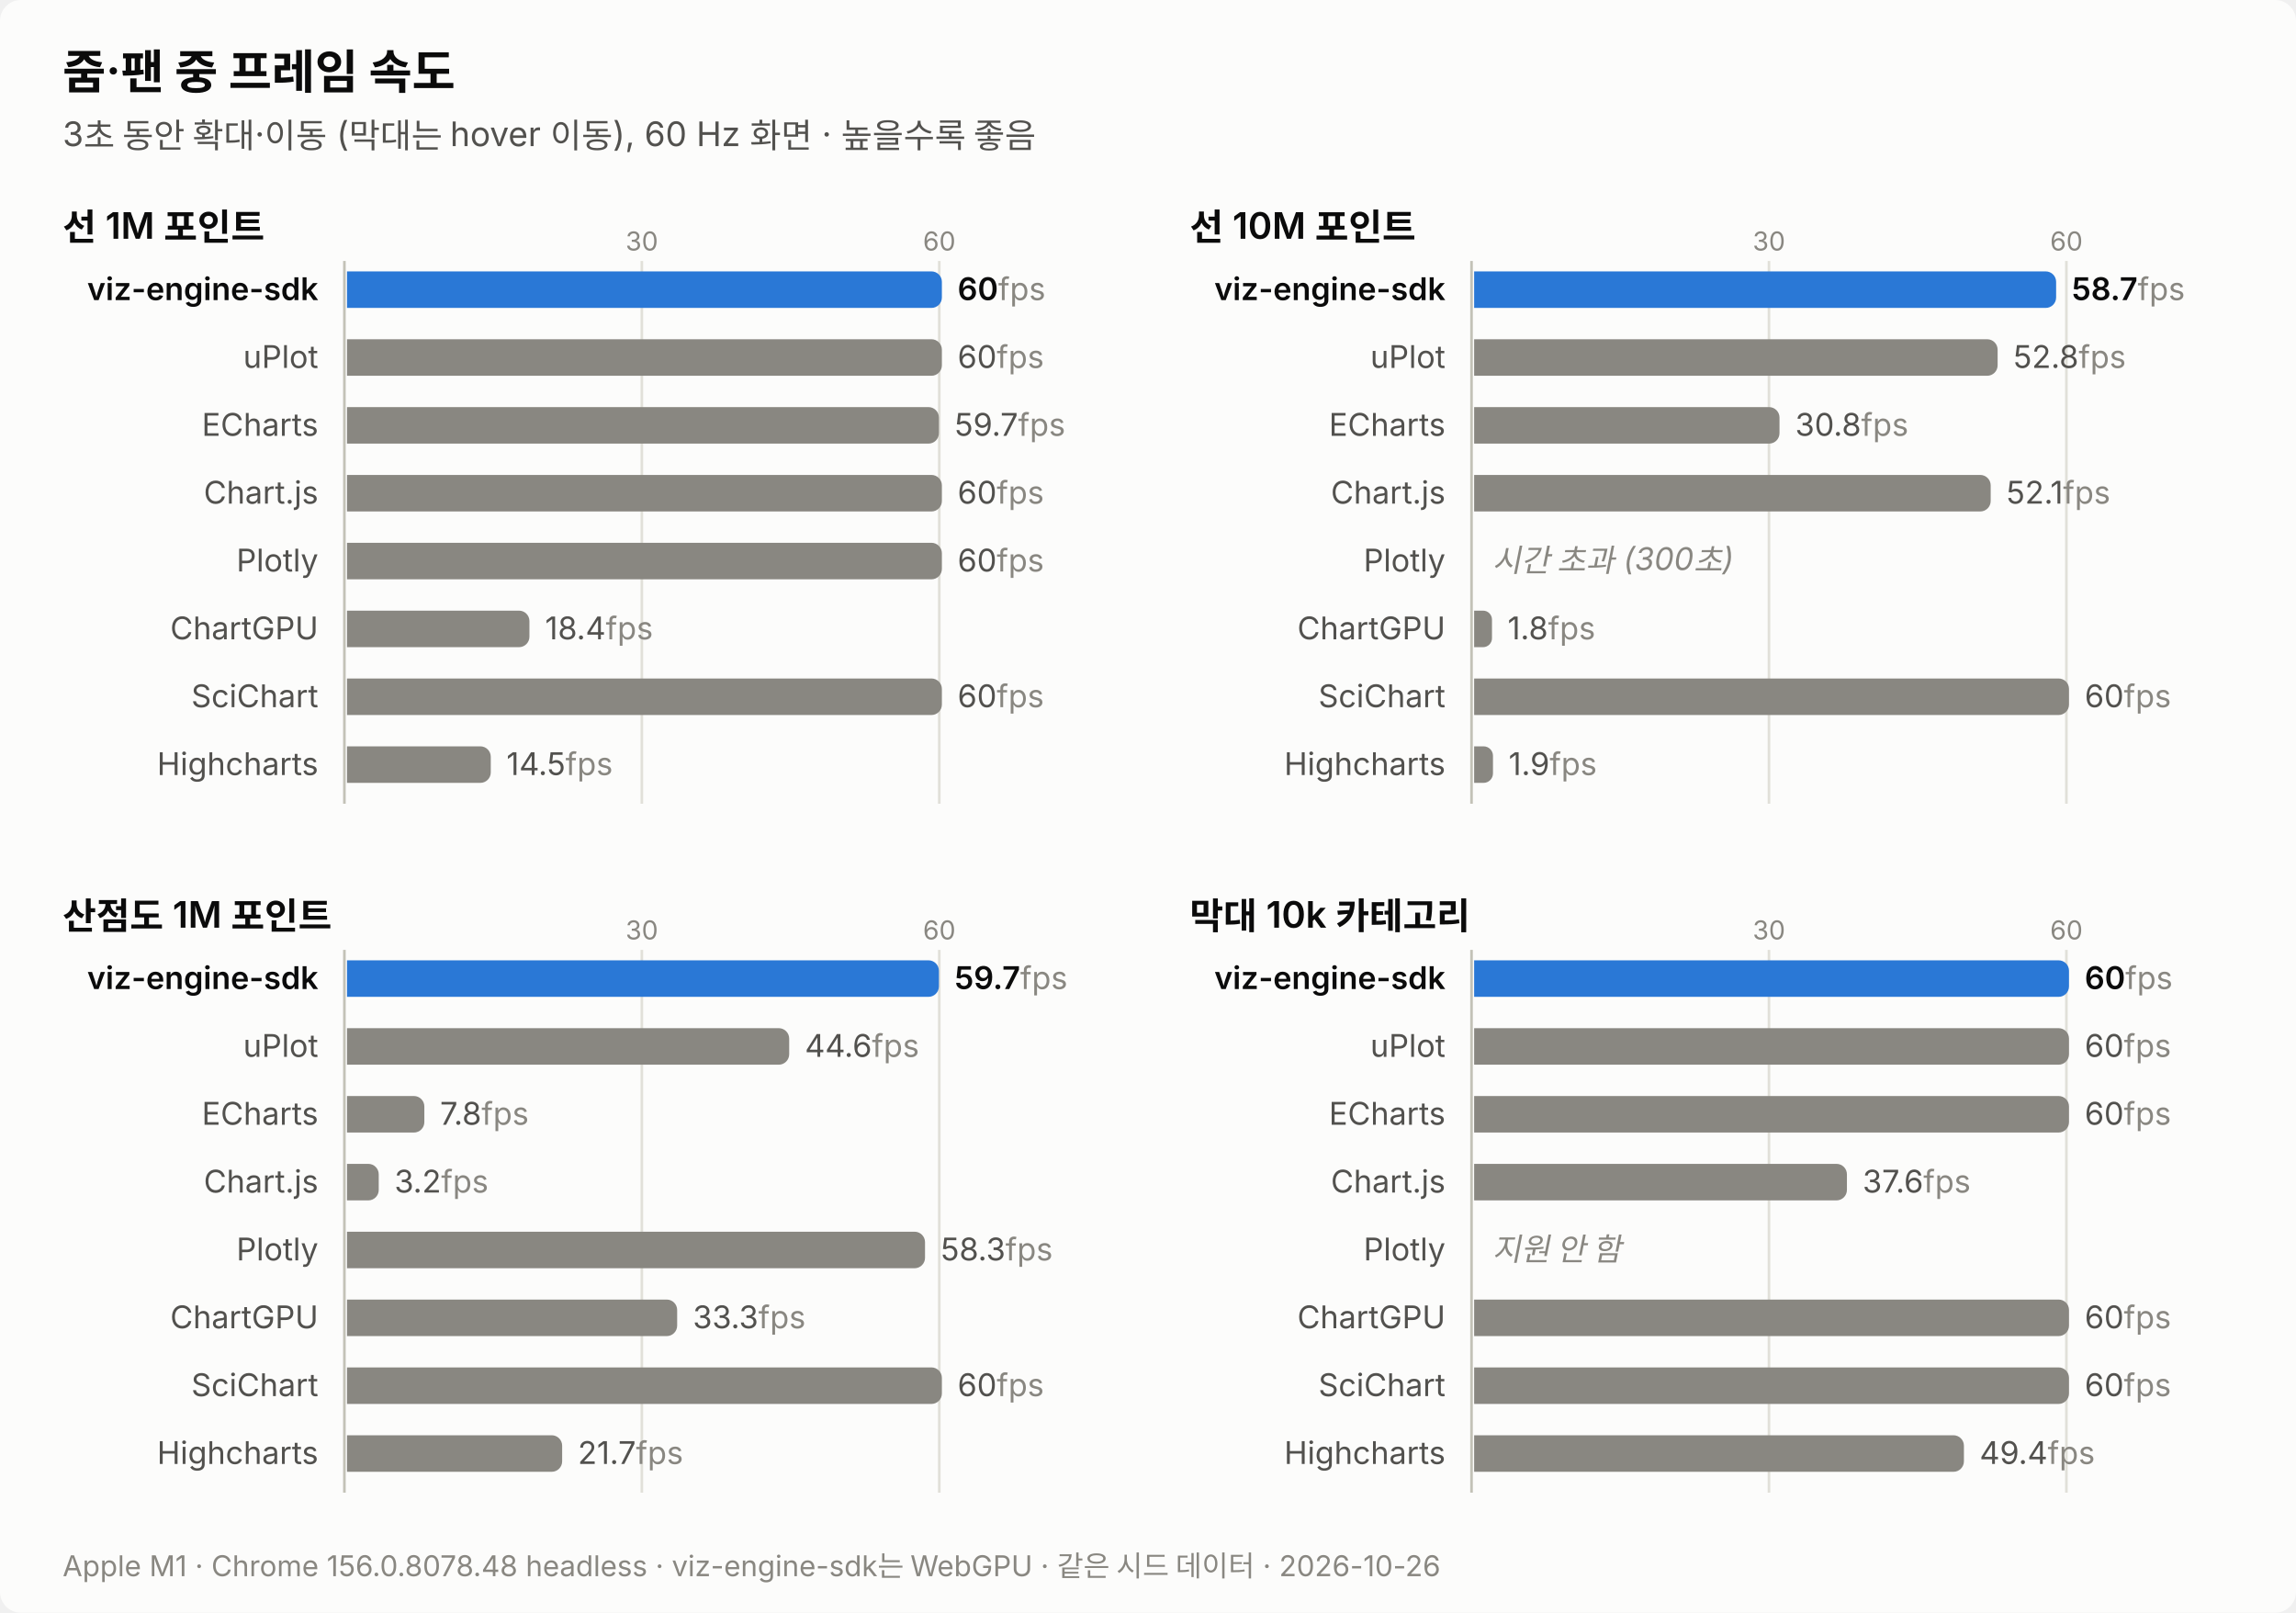
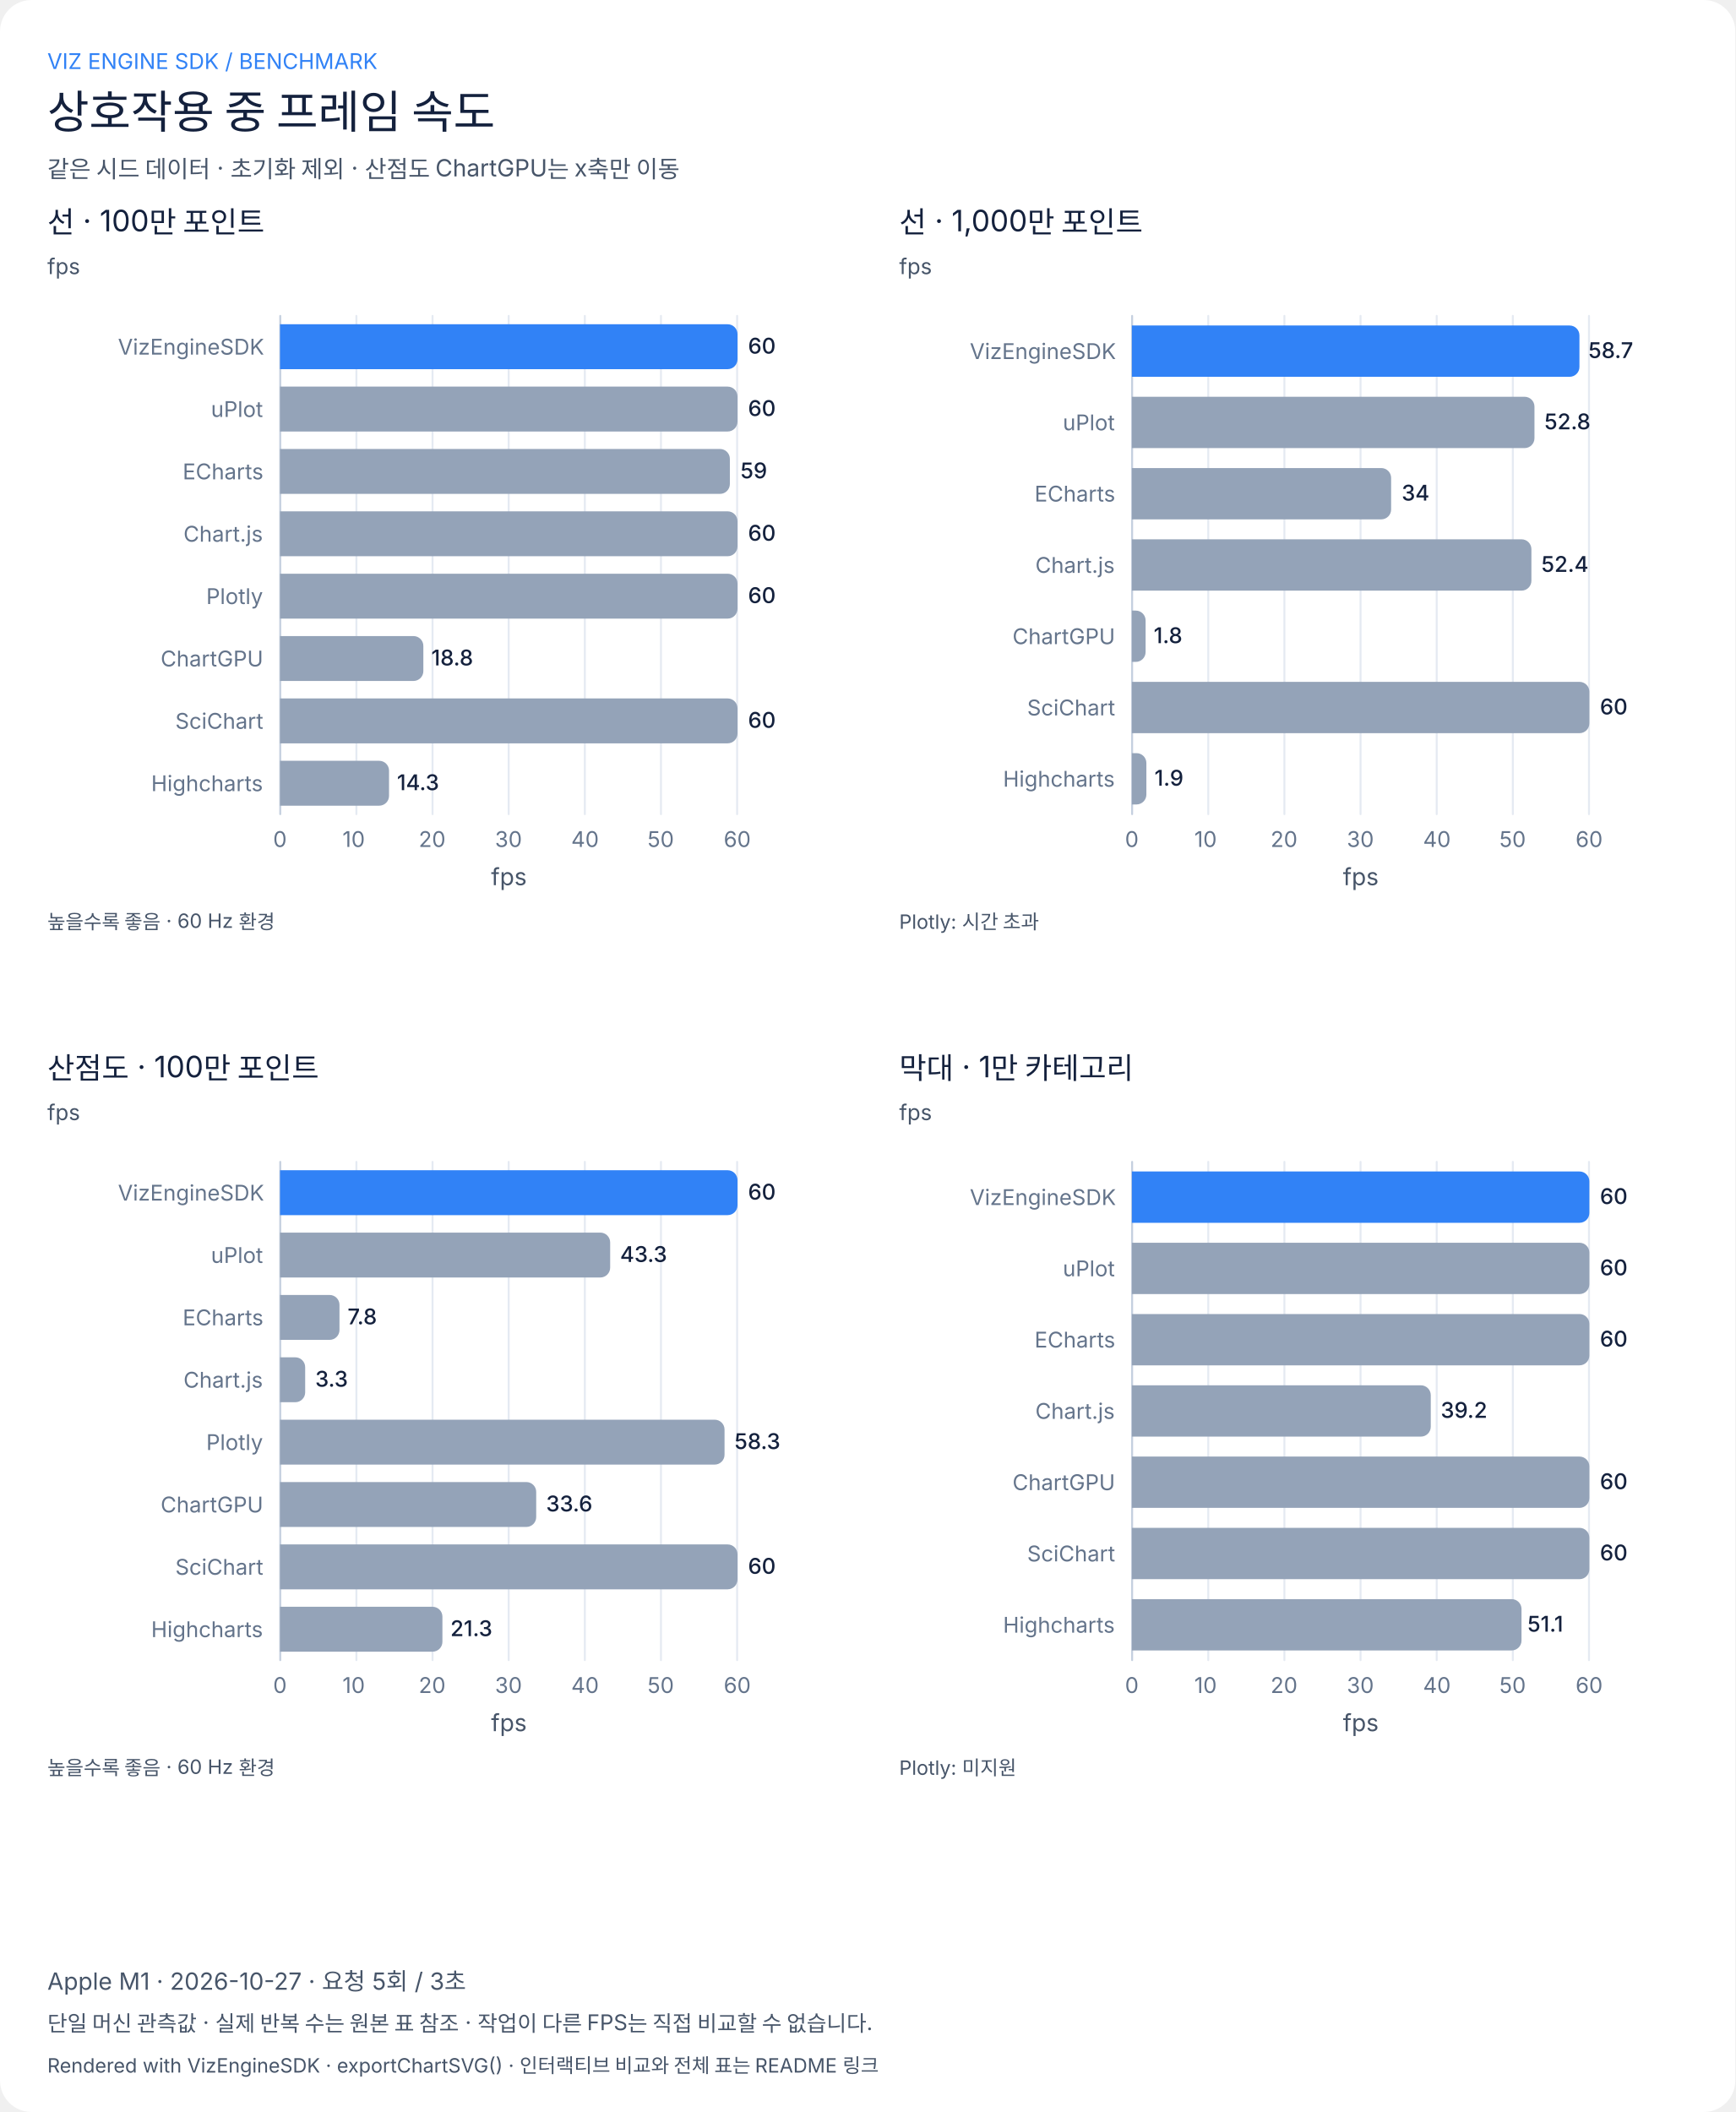
- <svg xmlns="http://www.w3.org/2000/svg" width="880" height="618" viewBox="0 0 880 618" font-family="system-ui, -apple-system, &quot;Segoe UI&quot;, &quot;Apple SD Gothic Neo&quot;, &quot;Malgun Gothic&quot;, sans-serif" role="img" aria-labelledby="t d">
-   <rect width="880" height="618" rx="8" fill="#fcfcfb" />
-   <text x="24" y="34" font-size="18" font-weight="600" fill="#0b0b0b">줌·팬 중 프레임 속도</text>
-   <text x="24" y="56" font-size="13" fill="#52514e">3초 동안 확대·이동 (막대는 hover 이동), 60 Hz 화면 · 높을수록 좋음</text>
-   <text x="24" y="92" font-size="14" font-weight="600" fill="#0b0b0b">선 1M 포인트</text>
-   <line x1="246" y1="100" x2="246" y2="308" stroke="#e1e0d9" stroke-width="1" />
-   <text x="246" y="96" font-size="10" text-anchor="middle" fill="#898781">30</text>
-   <line x1="360" y1="100" x2="360" y2="308" stroke="#e1e0d9" stroke-width="1" />
-   <text x="360" y="96" font-size="10" text-anchor="middle" fill="#898781">60</text>
-   <line x1="132" y1="100" x2="132" y2="308" stroke="#c3c2b7" stroke-width="1" />
-   <text x="122" y="115" font-size="12" text-anchor="end" fill="#0b0b0b" font-weight="600">viz-engine-sdk</text>
-   <path d="M133 104h224a4 4 0 0 1 4 4v6a4 4 0 0 1 -4 4h-224z" fill="#2a78d6" />
-   <text x="367" y="115" font-size="12" fill="#0b0b0b" font-weight="600" style="font-variant-numeric: tabular-nums">60<tspan fill="#898781" font-weight="400"> fps</tspan>
-   </text>
-   <text x="122" y="141" font-size="12" text-anchor="end" fill="#52514e">uPlot</text>
-   <path d="M133 130h224a4 4 0 0 1 4 4v6a4 4 0 0 1 -4 4h-224z" fill="#898781" />
-   <text x="367" y="141" font-size="12" fill="#52514e" style="font-variant-numeric: tabular-nums">60<tspan fill="#898781" font-weight="400"> fps</tspan>
-   </text>
-   <text x="122" y="167" font-size="12" text-anchor="end" fill="#52514e">ECharts</text>
-   <path d="M133 156h222.86a4 4 0 0 1 4 4v6a4 4 0 0 1 -4 4h-222.86z" fill="#898781" />
-   <text x="365.86" y="167" font-size="12" fill="#52514e" style="font-variant-numeric: tabular-nums">59.7<tspan fill="#898781" font-weight="400"> fps</tspan>
-   </text>
-   <text x="122" y="193" font-size="12" text-anchor="end" fill="#52514e">Chart.js</text>
-   <path d="M133 182h224a4 4 0 0 1 4 4v6a4 4 0 0 1 -4 4h-224z" fill="#898781" />
-   <text x="367" y="193" font-size="12" fill="#52514e" style="font-variant-numeric: tabular-nums">60<tspan fill="#898781" font-weight="400"> fps</tspan>
-   </text>
-   <text x="122" y="219" font-size="12" text-anchor="end" fill="#52514e">Plotly</text>
-   <path d="M133 208h224a4 4 0 0 1 4 4v6a4 4 0 0 1 -4 4h-224z" fill="#898781" />
-   <text x="367" y="219" font-size="12" fill="#52514e" style="font-variant-numeric: tabular-nums">60<tspan fill="#898781" font-weight="400"> fps</tspan>
-   </text>
-   <text x="122" y="245" font-size="12" text-anchor="end" fill="#52514e">ChartGPU</text>
-   <path d="M133 234h65.92a4 4 0 0 1 4 4v6a4 4 0 0 1 -4 4h-65.92z" fill="#898781" />
-   <text x="208.92" y="245" font-size="12" fill="#52514e" style="font-variant-numeric: tabular-nums">18.4<tspan fill="#898781" font-weight="400"> fps</tspan>
-   </text>
-   <text x="122" y="271" font-size="12" text-anchor="end" fill="#52514e">SciChart</text>
-   <path d="M133 260h224a4 4 0 0 1 4 4v6a4 4 0 0 1 -4 4h-224z" fill="#898781" />
-   <text x="367" y="271" font-size="12" fill="#52514e" style="font-variant-numeric: tabular-nums">60<tspan fill="#898781" font-weight="400"> fps</tspan>
-   </text>
-   <text x="122" y="297" font-size="12" text-anchor="end" fill="#52514e">Highcharts</text>
-   <path d="M133 286h51.1a4 4 0 0 1 4 4v6a4 4 0 0 1 -4 4h-51.1z" fill="#898781" />
-   <text x="194.1" y="297" font-size="12" fill="#52514e" style="font-variant-numeric: tabular-nums">14.5<tspan fill="#898781" font-weight="400"> fps</tspan>
-   </text>
-   <text x="456" y="92" font-size="14" font-weight="600" fill="#0b0b0b">선 10M 포인트</text>
-   <line x1="678" y1="100" x2="678" y2="308" stroke="#e1e0d9" stroke-width="1" />
-   <text x="678" y="96" font-size="10" text-anchor="middle" fill="#898781">30</text>
-   <line x1="792" y1="100" x2="792" y2="308" stroke="#e1e0d9" stroke-width="1" />
-   <text x="792" y="96" font-size="10" text-anchor="middle" fill="#898781">60</text>
-   <line x1="564" y1="100" x2="564" y2="308" stroke="#c3c2b7" stroke-width="1" />
-   <text x="554" y="115" font-size="12" text-anchor="end" fill="#0b0b0b" font-weight="600">viz-engine-sdk</text>
-   <path d="M565 104h219.06a4 4 0 0 1 4 4v6a4 4 0 0 1 -4 4h-219.06z" fill="#2a78d6" />
-   <text x="794.06" y="115" font-size="12" fill="#0b0b0b" font-weight="600" style="font-variant-numeric: tabular-nums">58.7<tspan fill="#898781" font-weight="400"> fps</tspan>
-   </text>
-   <text x="554" y="141" font-size="12" text-anchor="end" fill="#52514e">uPlot</text>
-   <path d="M565 130h196.64a4 4 0 0 1 4 4v6a4 4 0 0 1 -4 4h-196.64z" fill="#898781" />
-   <text x="771.64" y="141" font-size="12" fill="#52514e" style="font-variant-numeric: tabular-nums">52.8<tspan fill="#898781" font-weight="400"> fps</tspan>
-   </text>
-   <text x="554" y="167" font-size="12" text-anchor="end" fill="#52514e">ECharts</text>
-   <path d="M565 156h113.04a4 4 0 0 1 4 4v6a4 4 0 0 1 -4 4h-113.04z" fill="#898781" />
-   <text x="688.04" y="167" font-size="12" fill="#52514e" style="font-variant-numeric: tabular-nums">30.8<tspan fill="#898781" font-weight="400"> fps</tspan>
-   </text>
-   <text x="554" y="193" font-size="12" text-anchor="end" fill="#52514e">Chart.js</text>
-   <path d="M565 182h193.98a4 4 0 0 1 4 4v6a4 4 0 0 1 -4 4h-193.98z" fill="#898781" />
-   <text x="768.98" y="193" font-size="12" fill="#52514e" style="font-variant-numeric: tabular-nums">52.1<tspan fill="#898781" font-weight="400"> fps</tspan>
-   </text>
-   <text x="554" y="219" font-size="12" text-anchor="end" fill="#52514e">Plotly</text>
-   <text x="572" y="219" font-size="12" font-style="italic" fill="#898781">시간 초과 (300초)</text>
-   <text x="554" y="245" font-size="12" text-anchor="end" fill="#52514e">ChartGPU</text>
-   <path d="M565 234h3.42a3.42 3.42 0 0 1 3.42 3.42v7.16a3.42 3.42 0 0 1 -3.42 3.42h-3.42z" fill="#898781" />
-   <text x="577.84" y="245" font-size="12" fill="#52514e" style="font-variant-numeric: tabular-nums">1.8<tspan fill="#898781" font-weight="400"> fps</tspan>
-   </text>
-   <text x="554" y="271" font-size="12" text-anchor="end" fill="#52514e">SciChart</text>
-   <path d="M565 260h224a4 4 0 0 1 4 4v6a4 4 0 0 1 -4 4h-224z" fill="#898781" />
-   <text x="799" y="271" font-size="12" fill="#52514e" style="font-variant-numeric: tabular-nums">60<tspan fill="#898781" font-weight="400"> fps</tspan>
-   </text>
-   <text x="554" y="297" font-size="12" text-anchor="end" fill="#52514e">Highcharts</text>
-   <path d="M565 286h3.61a3.61 3.61 0 0 1 3.61 3.61v6.78a3.61 3.61 0 0 1 -3.61 3.61h-3.61z" fill="#898781" />
-   <text x="578.22" y="297" font-size="12" fill="#52514e" style="font-variant-numeric: tabular-nums">1.9<tspan fill="#898781" font-weight="400"> fps</tspan>
-   </text>
-   <text x="24" y="356" font-size="14" font-weight="600" fill="#0b0b0b">산점도 1M 포인트</text>
-   <line x1="246" y1="364" x2="246" y2="572" stroke="#e1e0d9" stroke-width="1" />
-   <text x="246" y="360" font-size="10" text-anchor="middle" fill="#898781">30</text>
-   <line x1="360" y1="364" x2="360" y2="572" stroke="#e1e0d9" stroke-width="1" />
-   <text x="360" y="360" font-size="10" text-anchor="middle" fill="#898781">60</text>
-   <line x1="132" y1="364" x2="132" y2="572" stroke="#c3c2b7" stroke-width="1" />
-   <text x="122" y="379" font-size="12" text-anchor="end" fill="#0b0b0b" font-weight="600">viz-engine-sdk</text>
-   <path d="M133 368h222.86a4 4 0 0 1 4 4v6a4 4 0 0 1 -4 4h-222.86z" fill="#2a78d6" />
-   <text x="365.86" y="379" font-size="12" fill="#0b0b0b" font-weight="600" style="font-variant-numeric: tabular-nums">59.7<tspan fill="#898781" font-weight="400"> fps</tspan>
-   </text>
-   <text x="122" y="405" font-size="12" text-anchor="end" fill="#52514e">uPlot</text>
-   <path d="M133 394h165.48a4 4 0 0 1 4 4v6a4 4 0 0 1 -4 4h-165.48z" fill="#898781" />
-   <text x="308.48" y="405" font-size="12" fill="#52514e" style="font-variant-numeric: tabular-nums">44.6<tspan fill="#898781" font-weight="400"> fps</tspan>
-   </text>
-   <text x="122" y="431" font-size="12" text-anchor="end" fill="#52514e">ECharts</text>
-   <path d="M133 420h25.64a4 4 0 0 1 4 4v6a4 4 0 0 1 -4 4h-25.64z" fill="#898781" />
-   <text x="168.64" y="431" font-size="12" fill="#52514e" style="font-variant-numeric: tabular-nums">7.8<tspan fill="#898781" font-weight="400"> fps</tspan>
-   </text>
-   <text x="122" y="457" font-size="12" text-anchor="end" fill="#52514e">Chart.js</text>
-   <path d="M133 446h8.16a4 4 0 0 1 4 4v6a4 4 0 0 1 -4 4h-8.16z" fill="#898781" />
-   <text x="151.16" y="457" font-size="12" fill="#52514e" style="font-variant-numeric: tabular-nums">3.2<tspan fill="#898781" font-weight="400"> fps</tspan>
-   </text>
-   <text x="122" y="483" font-size="12" text-anchor="end" fill="#52514e">Plotly</text>
-   <path d="M133 472h217.54a4 4 0 0 1 4 4v6a4 4 0 0 1 -4 4h-217.54z" fill="#898781" />
-   <text x="360.54" y="483" font-size="12" fill="#52514e" style="font-variant-numeric: tabular-nums">58.3<tspan fill="#898781" font-weight="400"> fps</tspan>
-   </text>
-   <text x="122" y="509" font-size="12" text-anchor="end" fill="#52514e">ChartGPU</text>
-   <path d="M133 498h122.54a4 4 0 0 1 4 4v6a4 4 0 0 1 -4 4h-122.54z" fill="#898781" />
-   <text x="265.54" y="509" font-size="12" fill="#52514e" style="font-variant-numeric: tabular-nums">33.3<tspan fill="#898781" font-weight="400"> fps</tspan>
-   </text>
-   <text x="122" y="535" font-size="12" text-anchor="end" fill="#52514e">SciChart</text>
-   <path d="M133 524h224a4 4 0 0 1 4 4v6a4 4 0 0 1 -4 4h-224z" fill="#898781" />
-   <text x="367" y="535" font-size="12" fill="#52514e" style="font-variant-numeric: tabular-nums">60<tspan fill="#898781" font-weight="400"> fps</tspan>
-   </text>
-   <text x="122" y="561" font-size="12" text-anchor="end" fill="#52514e">Highcharts</text>
-   <path d="M133 550h78.46a4 4 0 0 1 4 4v6a4 4 0 0 1 -4 4h-78.46z" fill="#898781" />
-   <text x="221.46" y="561" font-size="12" fill="#52514e" style="font-variant-numeric: tabular-nums">21.7<tspan fill="#898781" font-weight="400"> fps</tspan>
-   </text>
-   <text x="456" y="356" font-size="14" font-weight="600" fill="#0b0b0b">막대 10k 카테고리</text>
-   <line x1="678" y1="364" x2="678" y2="572" stroke="#e1e0d9" stroke-width="1" />
-   <text x="678" y="360" font-size="10" text-anchor="middle" fill="#898781">30</text>
-   <line x1="792" y1="364" x2="792" y2="572" stroke="#e1e0d9" stroke-width="1" />
-   <text x="792" y="360" font-size="10" text-anchor="middle" fill="#898781">60</text>
-   <line x1="564" y1="364" x2="564" y2="572" stroke="#c3c2b7" stroke-width="1" />
-   <text x="554" y="379" font-size="12" text-anchor="end" fill="#0b0b0b" font-weight="600">viz-engine-sdk</text>
-   <path d="M565 368h224a4 4 0 0 1 4 4v6a4 4 0 0 1 -4 4h-224z" fill="#2a78d6" />
-   <text x="799" y="379" font-size="12" fill="#0b0b0b" font-weight="600" style="font-variant-numeric: tabular-nums">60<tspan fill="#898781" font-weight="400"> fps</tspan>
-   </text>
-   <text x="554" y="405" font-size="12" text-anchor="end" fill="#52514e">uPlot</text>
-   <path d="M565 394h224a4 4 0 0 1 4 4v6a4 4 0 0 1 -4 4h-224z" fill="#898781" />
-   <text x="799" y="405" font-size="12" fill="#52514e" style="font-variant-numeric: tabular-nums">60<tspan fill="#898781" font-weight="400"> fps</tspan>
-   </text>
-   <text x="554" y="431" font-size="12" text-anchor="end" fill="#52514e">ECharts</text>
-   <path d="M565 420h224a4 4 0 0 1 4 4v6a4 4 0 0 1 -4 4h-224z" fill="#898781" />
-   <text x="799" y="431" font-size="12" fill="#52514e" style="font-variant-numeric: tabular-nums">60<tspan fill="#898781" font-weight="400"> fps</tspan>
-   </text>
-   <text x="554" y="457" font-size="12" text-anchor="end" fill="#52514e">Chart.js</text>
-   <path d="M565 446h138.88a4 4 0 0 1 4 4v6a4 4 0 0 1 -4 4h-138.88z" fill="#898781" />
-   <text x="713.88" y="457" font-size="12" fill="#52514e" style="font-variant-numeric: tabular-nums">37.6<tspan fill="#898781" font-weight="400"> fps</tspan>
-   </text>
-   <text x="554" y="483" font-size="12" text-anchor="end" fill="#52514e">Plotly</text>
-   <text x="572" y="483" font-size="12" font-style="italic" fill="#898781">지원 안 함</text>
-   <text x="554" y="509" font-size="12" text-anchor="end" fill="#52514e">ChartGPU</text>
-   <path d="M565 498h224a4 4 0 0 1 4 4v6a4 4 0 0 1 -4 4h-224z" fill="#898781" />
-   <text x="799" y="509" font-size="12" fill="#52514e" style="font-variant-numeric: tabular-nums">60<tspan fill="#898781" font-weight="400"> fps</tspan>
-   </text>
-   <text x="554" y="535" font-size="12" text-anchor="end" fill="#52514e">SciChart</text>
-   <path d="M565 524h224a4 4 0 0 1 4 4v6a4 4 0 0 1 -4 4h-224z" fill="#898781" />
-   <text x="799" y="535" font-size="12" fill="#52514e" style="font-variant-numeric: tabular-nums">60<tspan fill="#898781" font-weight="400"> fps</tspan>
-   </text>
-   <text x="554" y="561" font-size="12" text-anchor="end" fill="#52514e">Highcharts</text>
-   <path d="M565 550h183.72a4 4 0 0 1 4 4v6a4 4 0 0 1 -4 4h-183.72z" fill="#898781" />
-   <text x="758.72" y="561" font-size="12" fill="#52514e" style="font-variant-numeric: tabular-nums">49.4<tspan fill="#898781" font-weight="400"> fps</tspan>
-   </text>
-   <text x="24" y="604" font-size="11" fill="#898781">Apple M1 · Chrome 156.0.8078.48 headless · viz-engine-sdk는 WebGPU · 같은 시드 데이터 · 2026-10-26</text>
+ <svg xmlns="http://www.w3.org/2000/svg" width="880" height="1071" viewBox="0 0 880 1071" role="img" aria-labelledby="report-title report-desc">
+   <rect width="100%" height="100%" rx="16" fill="#ffffff" />
+   <text x="24" y="35" font-family="system-ui, -apple-system, sans-serif" font-size="11" fill="#3182f6">VIZ ENGINE SDK / BENCHMARK</text>
+   <text x="24" y="65" font-family="system-ui, -apple-system, sans-serif" font-size="23" fill="#14213d">상호작용 중 프레임 속도</text>
+   <text x="24" y="90" font-family="system-ui, -apple-system, sans-serif" font-size="12" fill="#475569">같은 시드 데이터 · 초기화 제외 · 산점도 ChartGPU는 x축만 이동</text>
+   <text x="24" y="118" font-family="system-ui, -apple-system, sans-serif" font-size="15" fill="#14213d">선 · 100만 포인트</text>
+   <text x="24" y="139" font-family="system-ui, -apple-system, sans-serif" font-size="11" fill="#475569">fps</text>
+   <svg x="24" y="148" width="416" height="305" viewBox="0 0 416 305">
+     <rect data-layer="background" x="0" y="0" width="416" height="305" fill="rgba(255, 255, 255, 1)" />
+     <g data-layer="grid">
+       <path d="M156.74 12.19L156.74 264.85" fill="none" stroke="rgb(229,234,242)" stroke-width="1" stroke-linecap="round" stroke-linejoin="round" />
+       <path d="M195.35 12.19L195.35 264.85" fill="none" stroke="rgb(229,234,242)" stroke-width="1" stroke-linecap="round" stroke-linejoin="round" />
+       <path d="M233.96 12.19L233.96 264.85" fill="none" stroke="rgb(229,234,242)" stroke-width="1" stroke-linecap="round" stroke-linejoin="round" />
+       <path d="M272.58 12.19L272.58 264.85" fill="none" stroke="rgb(229,234,242)" stroke-width="1" stroke-linecap="round" stroke-linejoin="round" />
+       <path d="M311.19 12.19L311.19 264.85" fill="none" stroke="rgb(229,234,242)" stroke-width="1" stroke-linecap="round" stroke-linejoin="round" />
+       <path d="M349.81 12.19L349.81 264.85" fill="none" stroke="rgb(229,234,242)" stroke-width="1" stroke-linecap="round" stroke-linejoin="round" />
+       <path d="M118.12 12.19L118.12 264.85" fill="none" stroke="rgb(197,208,223)" stroke-width="1" stroke-linecap="round" stroke-linejoin="round" />
+     </g>
+     <g data-layer="plot">
+       <g data-layer="bars">
+         <path d="M118 16.43L118 39.2L345 39.2C347.76 39.2 350 36.96 350 34.2L350 21.43C350 18.67 347.76 16.43 345 16.43Z" fill="rgb(49,130,246)" />
+         <path d="M118 48.05L118 70.82L345 70.82C347.76 70.82 350 68.58 350 65.82L350 53.05C350 50.29 347.76 48.05 345 48.05Z" fill="rgb(148,163,184)" />
+         <path d="M118 79.68L118 102.45L341.13 102.45C343.89 102.45 346.13 100.21 346.13 97.45L346.13 84.68C346.13 81.92 343.89 79.68 341.13 79.68Z" fill="rgb(148,163,184)" />
+         <path d="M118 111.3L118 134.07L345 134.07C347.76 134.07 350 131.83 350 129.07L350 116.3C350 113.54 347.76 111.3 345 111.3Z" fill="rgb(148,163,184)" />
+         <path d="M118 142.93L118 165.7L345 165.7C347.76 165.7 350 163.46 350 160.7L350 147.93C350 145.17 347.76 142.93 345 142.93Z" fill="rgb(148,163,184)" />
+         <path d="M118 174.55L118 197.32L185.69 197.32C188.45 197.32 190.69 195.08 190.69 192.32L190.69 179.55C190.69 176.79 188.45 174.55 185.69 174.55Z" fill="rgb(148,163,184)" />
+         <path d="M118 206.18L118 228.95L345 228.95C347.76 228.95 350 226.71 350 223.95L350 211.18C350 208.42 347.76 206.18 345 206.18Z" fill="rgb(148,163,184)" />
+         <path d="M118 237.8L118 260.57L168.29 260.57C171.05 260.57 173.29 258.33 173.29 255.57L173.29 242.8C173.29 240.04 171.05 237.8 168.29 237.8Z" fill="rgb(148,163,184)" />
+       </g>
+     </g>
+     <g data-layer="overlay">
+       <text x="225.02" y="296.5" dominant-baseline="central" text-anchor="start" font-family="system-ui, -apple-system, sans-serif" font-size="12px" fill="rgb(71, 85, 105)">fps</text>
+       <text x="355.35" y="27.31" dominant-baseline="central" text-anchor="start" font-family="system-ui, -apple-system, sans-serif" font-size="11px" font-weight="500" fill="rgb(20, 33, 61)">60</text>
+       <text x="355.35" y="58.94" dominant-baseline="central" text-anchor="start" font-family="system-ui, -apple-system, sans-serif" font-size="11px" font-weight="500" fill="rgb(20, 33, 61)">60</text>
+       <text x="351.48" y="90.56" dominant-baseline="central" text-anchor="start" font-family="system-ui, -apple-system, sans-serif" font-size="11px" font-weight="500" fill="rgb(20, 33, 61)">59</text>
+       <text x="355.35" y="122.19" dominant-baseline="central" text-anchor="start" font-family="system-ui, -apple-system, sans-serif" font-size="11px" font-weight="500" fill="rgb(20, 33, 61)">60</text>
+       <text x="355.35" y="153.81" dominant-baseline="central" text-anchor="start" font-family="system-ui, -apple-system, sans-serif" font-size="11px" font-weight="500" fill="rgb(20, 33, 61)">60</text>
+       <text x="194.71" y="185.44" dominant-baseline="central" text-anchor="start" font-family="system-ui, -apple-system, sans-serif" font-size="11px" font-weight="500" fill="rgb(20, 33, 61)">18.8</text>
+       <text x="355.35" y="217.06" dominant-baseline="central" text-anchor="start" font-family="system-ui, -apple-system, sans-serif" font-size="11px" font-weight="500" fill="rgb(20, 33, 61)">60</text>
+       <text x="177.3" y="248.69" dominant-baseline="central" text-anchor="start" font-family="system-ui, -apple-system, sans-serif" font-size="11px" font-weight="500" fill="rgb(20, 33, 61)">14.3</text>
+       <text x="114.5" y="277.5" dominant-baseline="central" text-anchor="start" font-family="system-ui, -apple-system, sans-serif" font-size="11px" fill="rgb(100, 116, 139)">0</text>
+       <text x="149.66" y="277.5" dominant-baseline="central" text-anchor="start" font-family="system-ui, -apple-system, sans-serif" font-size="11px" fill="rgb(100, 116, 139)">10</text>
+       <text x="188.33" y="277.5" dominant-baseline="central" text-anchor="start" font-family="system-ui, -apple-system, sans-serif" font-size="11px" fill="rgb(100, 116, 139)">20</text>
+       <text x="227" y="277.5" dominant-baseline="central" text-anchor="start" font-family="system-ui, -apple-system, sans-serif" font-size="11px" fill="rgb(100, 116, 139)">30</text>
+       <text x="265.66" y="277.5" dominant-baseline="central" text-anchor="start" font-family="system-ui, -apple-system, sans-serif" font-size="11px" fill="rgb(100, 116, 139)">40</text>
+       <text x="304.33" y="277.5" dominant-baseline="central" text-anchor="start" font-family="system-ui, -apple-system, sans-serif" font-size="11px" fill="rgb(100, 116, 139)">50</text>
+       <text x="343" y="277.5" dominant-baseline="central" text-anchor="start" font-family="system-ui, -apple-system, sans-serif" font-size="11px" fill="rgb(100, 116, 139)">60</text>
+       <text x="35.81" y="27.81" dominant-baseline="central" text-anchor="start" font-family="system-ui, -apple-system, sans-serif" font-size="11px" fill="rgb(100, 116, 139)">VizEngineSDK</text>
+       <text x="82.98" y="59.44" dominant-baseline="central" text-anchor="start" font-family="system-ui, -apple-system, sans-serif" font-size="11px" fill="rgb(100, 116, 139)">uPlot</text>
+       <text x="68.63" y="91.06" dominant-baseline="central" text-anchor="start" font-family="system-ui, -apple-system, sans-serif" font-size="11px" fill="rgb(100, 116, 139)">ECharts</text>
+       <text x="69.03" y="122.69" dominant-baseline="central" text-anchor="start" font-family="system-ui, -apple-system, sans-serif" font-size="11px" fill="rgb(100, 116, 139)">Chart.js</text>
+       <text x="80.58" y="154.31" dominant-baseline="central" text-anchor="start" font-family="system-ui, -apple-system, sans-serif" font-size="11px" fill="rgb(100, 116, 139)">Plotly</text>
+       <text x="57.45" y="185.94" dominant-baseline="central" text-anchor="start" font-family="system-ui, -apple-system, sans-serif" font-size="11px" fill="rgb(100, 116, 139)">ChartGPU</text>
+       <text x="64.89" y="217.56" dominant-baseline="central" text-anchor="start" font-family="system-ui, -apple-system, sans-serif" font-size="11px" fill="rgb(100, 116, 139)">SciChart</text>
+       <text x="52.66" y="249.19" dominant-baseline="central" text-anchor="start" font-family="system-ui, -apple-system, sans-serif" font-size="11px" fill="rgb(100, 116, 139)">Highcharts</text>
+     </g>
+   </svg>
+   <text x="24" y="471" font-family="system-ui, -apple-system, sans-serif" font-size="10" fill="#475569">높을수록 좋음 · 60 Hz 환경</text>
+   <text x="456" y="118" font-family="system-ui, -apple-system, sans-serif" font-size="15" fill="#14213d">선 · 1,000만 포인트</text>
+   <text x="456" y="139" font-family="system-ui, -apple-system, sans-serif" font-size="11" fill="#475569">fps</text>
+   <svg x="456" y="148" width="416" height="305" viewBox="0 0 416 305">
+     <rect data-layer="background" x="0" y="0" width="416" height="305" fill="rgba(255, 255, 255, 1)" />
+     <g data-layer="grid">
+       <path d="M156.74 12.19L156.74 264.85" fill="none" stroke="rgb(229,234,242)" stroke-width="1" stroke-linecap="round" stroke-linejoin="round" />
+       <path d="M195.35 12.19L195.35 264.85" fill="none" stroke="rgb(229,234,242)" stroke-width="1" stroke-linecap="round" stroke-linejoin="round" />
+       <path d="M233.96 12.19L233.96 264.85" fill="none" stroke="rgb(229,234,242)" stroke-width="1" stroke-linecap="round" stroke-linejoin="round" />
+       <path d="M272.58 12.19L272.58 264.85" fill="none" stroke="rgb(229,234,242)" stroke-width="1" stroke-linecap="round" stroke-linejoin="round" />
+       <path d="M311.19 12.19L311.19 264.85" fill="none" stroke="rgb(229,234,242)" stroke-width="1" stroke-linecap="round" stroke-linejoin="round" />
+       <path d="M349.81 12.19L349.81 264.85" fill="none" stroke="rgb(229,234,242)" stroke-width="1" stroke-linecap="round" stroke-linejoin="round" />
+       <path d="M118.12 12.19L118.12 264.85" fill="none" stroke="rgb(197,208,223)" stroke-width="1" stroke-linecap="round" stroke-linejoin="round" />
+     </g>
+     <g data-layer="plot">
+       <g data-layer="bars">
+         <path d="M118 17.06L118 43.08L339.97 43.08C342.73 43.08 344.97 40.84 344.97 38.08L344.97 22.06C344.97 19.3 342.73 17.06 339.97 17.06Z" fill="rgb(49,130,246)" />
+         <path d="M118 53.2L118 79.23L317.16 79.23C319.92 79.23 322.16 76.99 322.16 74.23L322.16 58.2C322.16 55.44 319.92 53.2 317.16 53.2Z" fill="rgb(148,163,184)" />
+         <path d="M118 89.35L118 115.37L244.47 115.37C247.23 115.37 249.47 113.13 249.47 110.37L249.47 94.35C249.47 91.58 247.23 89.35 244.47 89.35Z" fill="rgb(148,163,184)" />
+         <path d="M118 125.49L118 151.51L315.61 151.51C318.37 151.51 320.61 149.27 320.61 146.51L320.61 130.49C320.61 127.73 318.37 125.49 315.61 125.49Z" fill="rgb(148,163,184)" />
+         <path d="M118 161.63L118 187.65L119.96 187.65C122.72 187.65 124.96 185.42 124.96 182.65L124.96 166.63C124.96 163.87 122.72 161.63 119.96 161.63Z" fill="rgb(148,163,184)" />
+         <path d="M118 197.77L118 223.8L345 223.8C347.76 223.8 350 221.56 350 218.8L350 202.77C350 200.01 347.76 197.77 345 197.77Z" fill="rgb(148,163,184)" />
+         <path d="M118 233.92L118 259.94L120.35 259.94C123.11 259.94 125.35 257.7 125.35 254.94L125.35 238.92C125.35 236.16 123.11 233.92 120.35 233.92Z" fill="rgb(148,163,184)" />
+       </g>
+     </g>
+     <g data-layer="overlay">
+       <text x="225.02" y="296.5" dominant-baseline="central" text-anchor="start" font-family="system-ui, -apple-system, sans-serif" font-size="12px" fill="rgb(71, 85, 105)">fps</text>
+       <text x="349.49" y="29.56" dominant-baseline="central" text-anchor="start" font-family="system-ui, -apple-system, sans-serif" font-size="11px" font-weight="500" fill="rgb(20, 33, 61)">58.7</text>
+       <text x="327.18" y="65.7" dominant-baseline="central" text-anchor="start" font-family="system-ui, -apple-system, sans-serif" font-size="11px" font-weight="500" fill="rgb(20, 33, 61)">52.8</text>
+       <text x="254.8" y="101.84" dominant-baseline="central" text-anchor="start" font-family="system-ui, -apple-system, sans-serif" font-size="11px" font-weight="500" fill="rgb(20, 33, 61)">34</text>
+       <text x="325.63" y="138" dominant-baseline="central" text-anchor="start" font-family="system-ui, -apple-system, sans-serif" font-size="11px" font-weight="500" fill="rgb(20, 33, 61)">52.4</text>
+       <text x="129.05" y="174.14" dominant-baseline="central" text-anchor="start" font-family="system-ui, -apple-system, sans-serif" font-size="11px" font-weight="500" fill="rgb(20, 33, 61)">1.8</text>
+       <text x="355.35" y="210.28" dominant-baseline="central" text-anchor="start" font-family="system-ui, -apple-system, sans-serif" font-size="11px" font-weight="500" fill="rgb(20, 33, 61)">60</text>
+       <text x="129.44" y="246.42" dominant-baseline="central" text-anchor="start" font-family="system-ui, -apple-system, sans-serif" font-size="11px" font-weight="500" fill="rgb(20, 33, 61)">1.9</text>
+       <text x="114.5" y="277.5" dominant-baseline="central" text-anchor="start" font-family="system-ui, -apple-system, sans-serif" font-size="11px" fill="rgb(100, 116, 139)">0</text>
+       <text x="149.66" y="277.5" dominant-baseline="central" text-anchor="start" font-family="system-ui, -apple-system, sans-serif" font-size="11px" fill="rgb(100, 116, 139)">10</text>
+       <text x="188.33" y="277.5" dominant-baseline="central" text-anchor="start" font-family="system-ui, -apple-system, sans-serif" font-size="11px" fill="rgb(100, 116, 139)">20</text>
+       <text x="227" y="277.5" dominant-baseline="central" text-anchor="start" font-family="system-ui, -apple-system, sans-serif" font-size="11px" fill="rgb(100, 116, 139)">30</text>
+       <text x="265.66" y="277.5" dominant-baseline="central" text-anchor="start" font-family="system-ui, -apple-system, sans-serif" font-size="11px" fill="rgb(100, 116, 139)">40</text>
+       <text x="304.33" y="277.5" dominant-baseline="central" text-anchor="start" font-family="system-ui, -apple-system, sans-serif" font-size="11px" fill="rgb(100, 116, 139)">50</text>
+       <text x="343" y="277.5" dominant-baseline="central" text-anchor="start" font-family="system-ui, -apple-system, sans-serif" font-size="11px" fill="rgb(100, 116, 139)">60</text>
+       <text x="35.81" y="30.06" dominant-baseline="central" text-anchor="start" font-family="system-ui, -apple-system, sans-serif" font-size="11px" fill="rgb(100, 116, 139)">VizEngineSDK</text>
+       <text x="82.98" y="66.2" dominant-baseline="central" text-anchor="start" font-family="system-ui, -apple-system, sans-serif" font-size="11px" fill="rgb(100, 116, 139)">uPlot</text>
+       <text x="68.63" y="102.34" dominant-baseline="central" text-anchor="start" font-family="system-ui, -apple-system, sans-serif" font-size="11px" fill="rgb(100, 116, 139)">ECharts</text>
+       <text x="69.03" y="138.5" dominant-baseline="central" text-anchor="start" font-family="system-ui, -apple-system, sans-serif" font-size="11px" fill="rgb(100, 116, 139)">Chart.js</text>
+       <text x="57.45" y="174.64" dominant-baseline="central" text-anchor="start" font-family="system-ui, -apple-system, sans-serif" font-size="11px" fill="rgb(100, 116, 139)">ChartGPU</text>
+       <text x="64.89" y="210.78" dominant-baseline="central" text-anchor="start" font-family="system-ui, -apple-system, sans-serif" font-size="11px" fill="rgb(100, 116, 139)">SciChart</text>
+       <text x="52.66" y="246.92" dominant-baseline="central" text-anchor="start" font-family="system-ui, -apple-system, sans-serif" font-size="11px" fill="rgb(100, 116, 139)">Highcharts</text>
+     </g>
+   </svg>
+   <text x="456" y="471" font-family="system-ui, -apple-system, sans-serif" font-size="10" fill="#475569">Plotly: 시간 초과</text>
+   <text x="24" y="547" font-family="system-ui, -apple-system, sans-serif" font-size="15" fill="#14213d">산점도 · 100만 포인트</text>
+   <text x="24" y="568" font-family="system-ui, -apple-system, sans-serif" font-size="11" fill="#475569">fps</text>
+   <svg x="24" y="577" width="416" height="305" viewBox="0 0 416 305">
+     <rect data-layer="background" x="0" y="0" width="416" height="305" fill="rgba(255, 255, 255, 1)" />
+     <g data-layer="grid">
+       <path d="M156.74 12.19L156.74 264.85" fill="none" stroke="rgb(229,234,242)" stroke-width="1" stroke-linecap="round" stroke-linejoin="round" />
+       <path d="M195.35 12.19L195.35 264.85" fill="none" stroke="rgb(229,234,242)" stroke-width="1" stroke-linecap="round" stroke-linejoin="round" />
+       <path d="M233.96 12.19L233.96 264.85" fill="none" stroke="rgb(229,234,242)" stroke-width="1" stroke-linecap="round" stroke-linejoin="round" />
+       <path d="M272.58 12.19L272.58 264.85" fill="none" stroke="rgb(229,234,242)" stroke-width="1" stroke-linecap="round" stroke-linejoin="round" />
+       <path d="M311.19 12.19L311.19 264.85" fill="none" stroke="rgb(229,234,242)" stroke-width="1" stroke-linecap="round" stroke-linejoin="round" />
+       <path d="M349.81 12.19L349.81 264.85" fill="none" stroke="rgb(229,234,242)" stroke-width="1" stroke-linecap="round" stroke-linejoin="round" />
+       <path d="M118.12 12.19L118.12 264.85" fill="none" stroke="rgb(197,208,223)" stroke-width="1" stroke-linecap="round" stroke-linejoin="round" />
+     </g>
+     <g data-layer="plot">
+       <g data-layer="bars">
+         <path d="M118 16.43L118 39.2L345 39.2C347.76 39.2 350 36.96 350 34.2L350 21.43C350 18.67 347.76 16.43 345 16.43Z" fill="rgb(49,130,246)" />
+         <path d="M118 48.05L118 70.82L280.43 70.82C283.19 70.82 285.43 68.58 285.43 65.82L285.43 53.05C285.43 50.29 283.19 48.05 280.43 48.05Z" fill="rgb(148,163,184)" />
+         <path d="M118 79.68L118 102.45L143.16 102.45C145.92 102.45 148.16 100.21 148.16 97.45L148.16 84.68C148.16 81.92 145.92 79.68 143.16 79.68Z" fill="rgb(148,163,184)" />
+         <path d="M118 111.3L118 134.07L125.76 134.07C128.52 134.07 130.76 131.83 130.76 129.07L130.76 116.3C130.76 113.54 128.52 111.3 125.76 111.3Z" fill="rgb(148,163,184)" />
+         <path d="M118 142.93L118 165.7L338.43 165.7C341.19 165.7 343.43 163.46 343.43 160.7L343.43 147.93C343.43 145.17 341.19 142.93 338.43 142.93Z" fill="rgb(148,163,184)" />
+         <path d="M118 174.55L118 197.32L242.92 197.32C245.68 197.32 247.92 195.08 247.92 192.32L247.92 179.55C247.92 176.79 245.68 174.55 242.92 174.55Z" fill="rgb(148,163,184)" />
+         <path d="M118 206.18L118 228.95L345 228.95C347.76 228.95 350 226.71 350 223.95L350 211.18C350 208.42 347.76 206.18 345 206.18Z" fill="rgb(148,163,184)" />
+         <path d="M118 237.8L118 260.57L195.36 260.57C198.12 260.57 200.36 258.33 200.36 255.57L200.36 242.8C200.36 240.04 198.12 237.8 195.36 237.8Z" fill="rgb(148,163,184)" />
+       </g>
+     </g>
+     <g data-layer="overlay">
+       <text x="225.02" y="296.5" dominant-baseline="central" text-anchor="start" font-family="system-ui, -apple-system, sans-serif" font-size="12px" fill="rgb(71, 85, 105)">fps</text>
+       <text x="355.35" y="27.31" dominant-baseline="central" text-anchor="start" font-family="system-ui, -apple-system, sans-serif" font-size="11px" font-weight="500" fill="rgb(20, 33, 61)">60</text>
+       <text x="290.45" y="58.94" dominant-baseline="central" text-anchor="start" font-family="system-ui, -apple-system, sans-serif" font-size="11px" font-weight="500" fill="rgb(20, 33, 61)">43.3</text>
+       <text x="152.25" y="90.56" dominant-baseline="central" text-anchor="start" font-family="system-ui, -apple-system, sans-serif" font-size="11px" font-weight="500" fill="rgb(20, 33, 61)">7.8</text>
+       <text x="135.84" y="122.19" dominant-baseline="central" text-anchor="start" font-family="system-ui, -apple-system, sans-serif" font-size="11px" font-weight="500" fill="rgb(20, 33, 61)">3.3</text>
+       <text x="348.45" y="153.81" dominant-baseline="central" text-anchor="start" font-family="system-ui, -apple-system, sans-serif" font-size="11px" font-weight="500" fill="rgb(20, 33, 61)">58.3</text>
+       <text x="252.93" y="185.44" dominant-baseline="central" text-anchor="start" font-family="system-ui, -apple-system, sans-serif" font-size="11px" font-weight="500" fill="rgb(20, 33, 61)">33.6</text>
+       <text x="355.35" y="217.06" dominant-baseline="central" text-anchor="start" font-family="system-ui, -apple-system, sans-serif" font-size="11px" font-weight="500" fill="rgb(20, 33, 61)">60</text>
+       <text x="204.38" y="248.69" dominant-baseline="central" text-anchor="start" font-family="system-ui, -apple-system, sans-serif" font-size="11px" font-weight="500" fill="rgb(20, 33, 61)">21.3</text>
+       <text x="114.5" y="277.5" dominant-baseline="central" text-anchor="start" font-family="system-ui, -apple-system, sans-serif" font-size="11px" fill="rgb(100, 116, 139)">0</text>
+       <text x="149.66" y="277.5" dominant-baseline="central" text-anchor="start" font-family="system-ui, -apple-system, sans-serif" font-size="11px" fill="rgb(100, 116, 139)">10</text>
+       <text x="188.33" y="277.5" dominant-baseline="central" text-anchor="start" font-family="system-ui, -apple-system, sans-serif" font-size="11px" fill="rgb(100, 116, 139)">20</text>
+       <text x="227" y="277.5" dominant-baseline="central" text-anchor="start" font-family="system-ui, -apple-system, sans-serif" font-size="11px" fill="rgb(100, 116, 139)">30</text>
+       <text x="265.66" y="277.5" dominant-baseline="central" text-anchor="start" font-family="system-ui, -apple-system, sans-serif" font-size="11px" fill="rgb(100, 116, 139)">40</text>
+       <text x="304.33" y="277.5" dominant-baseline="central" text-anchor="start" font-family="system-ui, -apple-system, sans-serif" font-size="11px" fill="rgb(100, 116, 139)">50</text>
+       <text x="343" y="277.5" dominant-baseline="central" text-anchor="start" font-family="system-ui, -apple-system, sans-serif" font-size="11px" fill="rgb(100, 116, 139)">60</text>
+       <text x="35.81" y="27.81" dominant-baseline="central" text-anchor="start" font-family="system-ui, -apple-system, sans-serif" font-size="11px" fill="rgb(100, 116, 139)">VizEngineSDK</text>
+       <text x="82.98" y="59.44" dominant-baseline="central" text-anchor="start" font-family="system-ui, -apple-system, sans-serif" font-size="11px" fill="rgb(100, 116, 139)">uPlot</text>
+       <text x="68.63" y="91.06" dominant-baseline="central" text-anchor="start" font-family="system-ui, -apple-system, sans-serif" font-size="11px" fill="rgb(100, 116, 139)">ECharts</text>
+       <text x="69.03" y="122.69" dominant-baseline="central" text-anchor="start" font-family="system-ui, -apple-system, sans-serif" font-size="11px" fill="rgb(100, 116, 139)">Chart.js</text>
+       <text x="80.58" y="154.31" dominant-baseline="central" text-anchor="start" font-family="system-ui, -apple-system, sans-serif" font-size="11px" fill="rgb(100, 116, 139)">Plotly</text>
+       <text x="57.45" y="185.94" dominant-baseline="central" text-anchor="start" font-family="system-ui, -apple-system, sans-serif" font-size="11px" fill="rgb(100, 116, 139)">ChartGPU</text>
+       <text x="64.89" y="217.56" dominant-baseline="central" text-anchor="start" font-family="system-ui, -apple-system, sans-serif" font-size="11px" fill="rgb(100, 116, 139)">SciChart</text>
+       <text x="52.66" y="249.19" dominant-baseline="central" text-anchor="start" font-family="system-ui, -apple-system, sans-serif" font-size="11px" fill="rgb(100, 116, 139)">Highcharts</text>
+     </g>
+   </svg>
+   <text x="24" y="900" font-family="system-ui, -apple-system, sans-serif" font-size="10" fill="#475569">높을수록 좋음 · 60 Hz 환경</text>
+   <text x="456" y="547" font-family="system-ui, -apple-system, sans-serif" font-size="15" fill="#14213d">막대 · 1만 카테고리</text>
+   <text x="456" y="568" font-family="system-ui, -apple-system, sans-serif" font-size="11" fill="#475569">fps</text>
+   <svg x="456" y="577" width="416" height="305" viewBox="0 0 416 305">
+     <rect data-layer="background" x="0" y="0" width="416" height="305" fill="rgba(255, 255, 255, 1)" />
+     <g data-layer="grid">
+       <path d="M156.74 12.19L156.74 264.85" fill="none" stroke="rgb(229,234,242)" stroke-width="1" stroke-linecap="round" stroke-linejoin="round" />
+       <path d="M195.35 12.19L195.35 264.85" fill="none" stroke="rgb(229,234,242)" stroke-width="1" stroke-linecap="round" stroke-linejoin="round" />
+       <path d="M233.96 12.19L233.96 264.85" fill="none" stroke="rgb(229,234,242)" stroke-width="1" stroke-linecap="round" stroke-linejoin="round" />
+       <path d="M272.58 12.19L272.58 264.85" fill="none" stroke="rgb(229,234,242)" stroke-width="1" stroke-linecap="round" stroke-linejoin="round" />
+       <path d="M311.19 12.19L311.19 264.85" fill="none" stroke="rgb(229,234,242)" stroke-width="1" stroke-linecap="round" stroke-linejoin="round" />
+       <path d="M349.81 12.19L349.81 264.85" fill="none" stroke="rgb(229,234,242)" stroke-width="1" stroke-linecap="round" stroke-linejoin="round" />
+       <path d="M118.12 12.19L118.12 264.85" fill="none" stroke="rgb(197,208,223)" stroke-width="1" stroke-linecap="round" stroke-linejoin="round" />
+     </g>
+     <g data-layer="plot">
+       <g data-layer="bars">
+         <path d="M118 17.06L118 43.08L345 43.08C347.76 43.08 350 40.84 350 38.08L350 22.06C350 19.3 347.76 17.06 345 17.06Z" fill="rgb(49,130,246)" />
+         <path d="M118 53.2L118 79.23L345 79.23C347.76 79.23 350 76.99 350 74.23L350 58.2C350 55.44 347.76 53.2 345 53.2Z" fill="rgb(148,163,184)" />
+         <path d="M118 89.35L118 115.37L345 115.37C347.76 115.37 350 113.13 350 110.37L350 94.35C350 91.58 347.76 89.35 345 89.35Z" fill="rgb(148,163,184)" />
+         <path d="M118 125.49L118 151.51L264.57 151.51C267.33 151.51 269.57 149.27 269.57 146.51L269.57 130.49C269.57 127.73 267.33 125.49 264.57 125.49Z" fill="rgb(148,163,184)" />
+         <path d="M118 161.63L118 187.65L345 187.65C347.76 187.65 350 185.42 350 182.65L350 166.63C350 163.87 347.76 161.63 345 161.63Z" fill="rgb(148,163,184)" />
+         <path d="M118 197.77L118 223.8L345 223.8C347.76 223.8 350 221.56 350 218.8L350 202.77C350 200.01 347.76 197.77 345 197.77Z" fill="rgb(148,163,184)" />
+         <path d="M118 233.92L118 259.94L310.59 259.94C313.35 259.94 315.59 257.7 315.59 254.94L315.59 238.92C315.59 236.16 313.35 233.92 310.59 233.92Z" fill="rgb(148,163,184)" />
+       </g>
+     </g>
+     <g data-layer="overlay">
+       <text x="225.02" y="296.5" dominant-baseline="central" text-anchor="start" font-family="system-ui, -apple-system, sans-serif" font-size="12px" fill="rgb(71, 85, 105)">fps</text>
+       <text x="355.35" y="29.56" dominant-baseline="central" text-anchor="start" font-family="system-ui, -apple-system, sans-serif" font-size="11px" font-weight="500" fill="rgb(20, 33, 61)">60</text>
+       <text x="355.35" y="65.7" dominant-baseline="central" text-anchor="start" font-family="system-ui, -apple-system, sans-serif" font-size="11px" font-weight="500" fill="rgb(20, 33, 61)">60</text>
+       <text x="355.35" y="101.84" dominant-baseline="central" text-anchor="start" font-family="system-ui, -apple-system, sans-serif" font-size="11px" font-weight="500" fill="rgb(20, 33, 61)">60</text>
+       <text x="274.59" y="138" dominant-baseline="central" text-anchor="start" font-family="system-ui, -apple-system, sans-serif" font-size="11px" font-weight="500" fill="rgb(20, 33, 61)">39.2</text>
+       <text x="355.35" y="174.14" dominant-baseline="central" text-anchor="start" font-family="system-ui, -apple-system, sans-serif" font-size="11px" font-weight="500" fill="rgb(20, 33, 61)">60</text>
+       <text x="355.35" y="210.28" dominant-baseline="central" text-anchor="start" font-family="system-ui, -apple-system, sans-serif" font-size="11px" font-weight="500" fill="rgb(20, 33, 61)">60</text>
+       <text x="318.6" y="246.42" dominant-baseline="central" text-anchor="start" font-family="system-ui, -apple-system, sans-serif" font-size="11px" font-weight="500" fill="rgb(20, 33, 61)">51.1</text>
+       <text x="114.5" y="277.5" dominant-baseline="central" text-anchor="start" font-family="system-ui, -apple-system, sans-serif" font-size="11px" fill="rgb(100, 116, 139)">0</text>
+       <text x="149.66" y="277.5" dominant-baseline="central" text-anchor="start" font-family="system-ui, -apple-system, sans-serif" font-size="11px" fill="rgb(100, 116, 139)">10</text>
+       <text x="188.33" y="277.5" dominant-baseline="central" text-anchor="start" font-family="system-ui, -apple-system, sans-serif" font-size="11px" fill="rgb(100, 116, 139)">20</text>
+       <text x="227" y="277.5" dominant-baseline="central" text-anchor="start" font-family="system-ui, -apple-system, sans-serif" font-size="11px" fill="rgb(100, 116, 139)">30</text>
+       <text x="265.66" y="277.5" dominant-baseline="central" text-anchor="start" font-family="system-ui, -apple-system, sans-serif" font-size="11px" fill="rgb(100, 116, 139)">40</text>
+       <text x="304.33" y="277.5" dominant-baseline="central" text-anchor="start" font-family="system-ui, -apple-system, sans-serif" font-size="11px" fill="rgb(100, 116, 139)">50</text>
+       <text x="343" y="277.5" dominant-baseline="central" text-anchor="start" font-family="system-ui, -apple-system, sans-serif" font-size="11px" fill="rgb(100, 116, 139)">60</text>
+       <text x="35.81" y="30.06" dominant-baseline="central" text-anchor="start" font-family="system-ui, -apple-system, sans-serif" font-size="11px" fill="rgb(100, 116, 139)">VizEngineSDK</text>
+       <text x="82.98" y="66.2" dominant-baseline="central" text-anchor="start" font-family="system-ui, -apple-system, sans-serif" font-size="11px" fill="rgb(100, 116, 139)">uPlot</text>
+       <text x="68.63" y="102.34" dominant-baseline="central" text-anchor="start" font-family="system-ui, -apple-system, sans-serif" font-size="11px" fill="rgb(100, 116, 139)">ECharts</text>
+       <text x="69.03" y="138.5" dominant-baseline="central" text-anchor="start" font-family="system-ui, -apple-system, sans-serif" font-size="11px" fill="rgb(100, 116, 139)">Chart.js</text>
+       <text x="57.45" y="174.64" dominant-baseline="central" text-anchor="start" font-family="system-ui, -apple-system, sans-serif" font-size="11px" fill="rgb(100, 116, 139)">ChartGPU</text>
+       <text x="64.89" y="210.78" dominant-baseline="central" text-anchor="start" font-family="system-ui, -apple-system, sans-serif" font-size="11px" fill="rgb(100, 116, 139)">SciChart</text>
+       <text x="52.66" y="246.92" dominant-baseline="central" text-anchor="start" font-family="system-ui, -apple-system, sans-serif" font-size="11px" fill="rgb(100, 116, 139)">Highcharts</text>
+     </g>
+   </svg>
+   <text x="456" y="900" font-family="system-ui, -apple-system, sans-serif" font-size="10" fill="#475569">Plotly: 미지원</text>
+   <text x="24" y="1009" font-family="system-ui, -apple-system, sans-serif" font-size="12" fill="#475569">Apple M1 · 2026-10-27 · 요청 5회 / 3초</text>
+   <text x="24" y="1030" font-family="system-ui, -apple-system, sans-serif" font-size="11" fill="#475569">단일 머신 관측값 · 실제 반복 수는 원본 표 참조 · 작업이 다른 FPS는 직접 비교할 수 없습니다.</text>
+   <text x="24" y="1051" font-family="system-ui, -apple-system, sans-serif" font-size="10" fill="#475569">Rendered with VizEngineSDK · exportChartSVG() · 인터랙티브 비교와 전체 표는 README 링크</text>
</svg>
